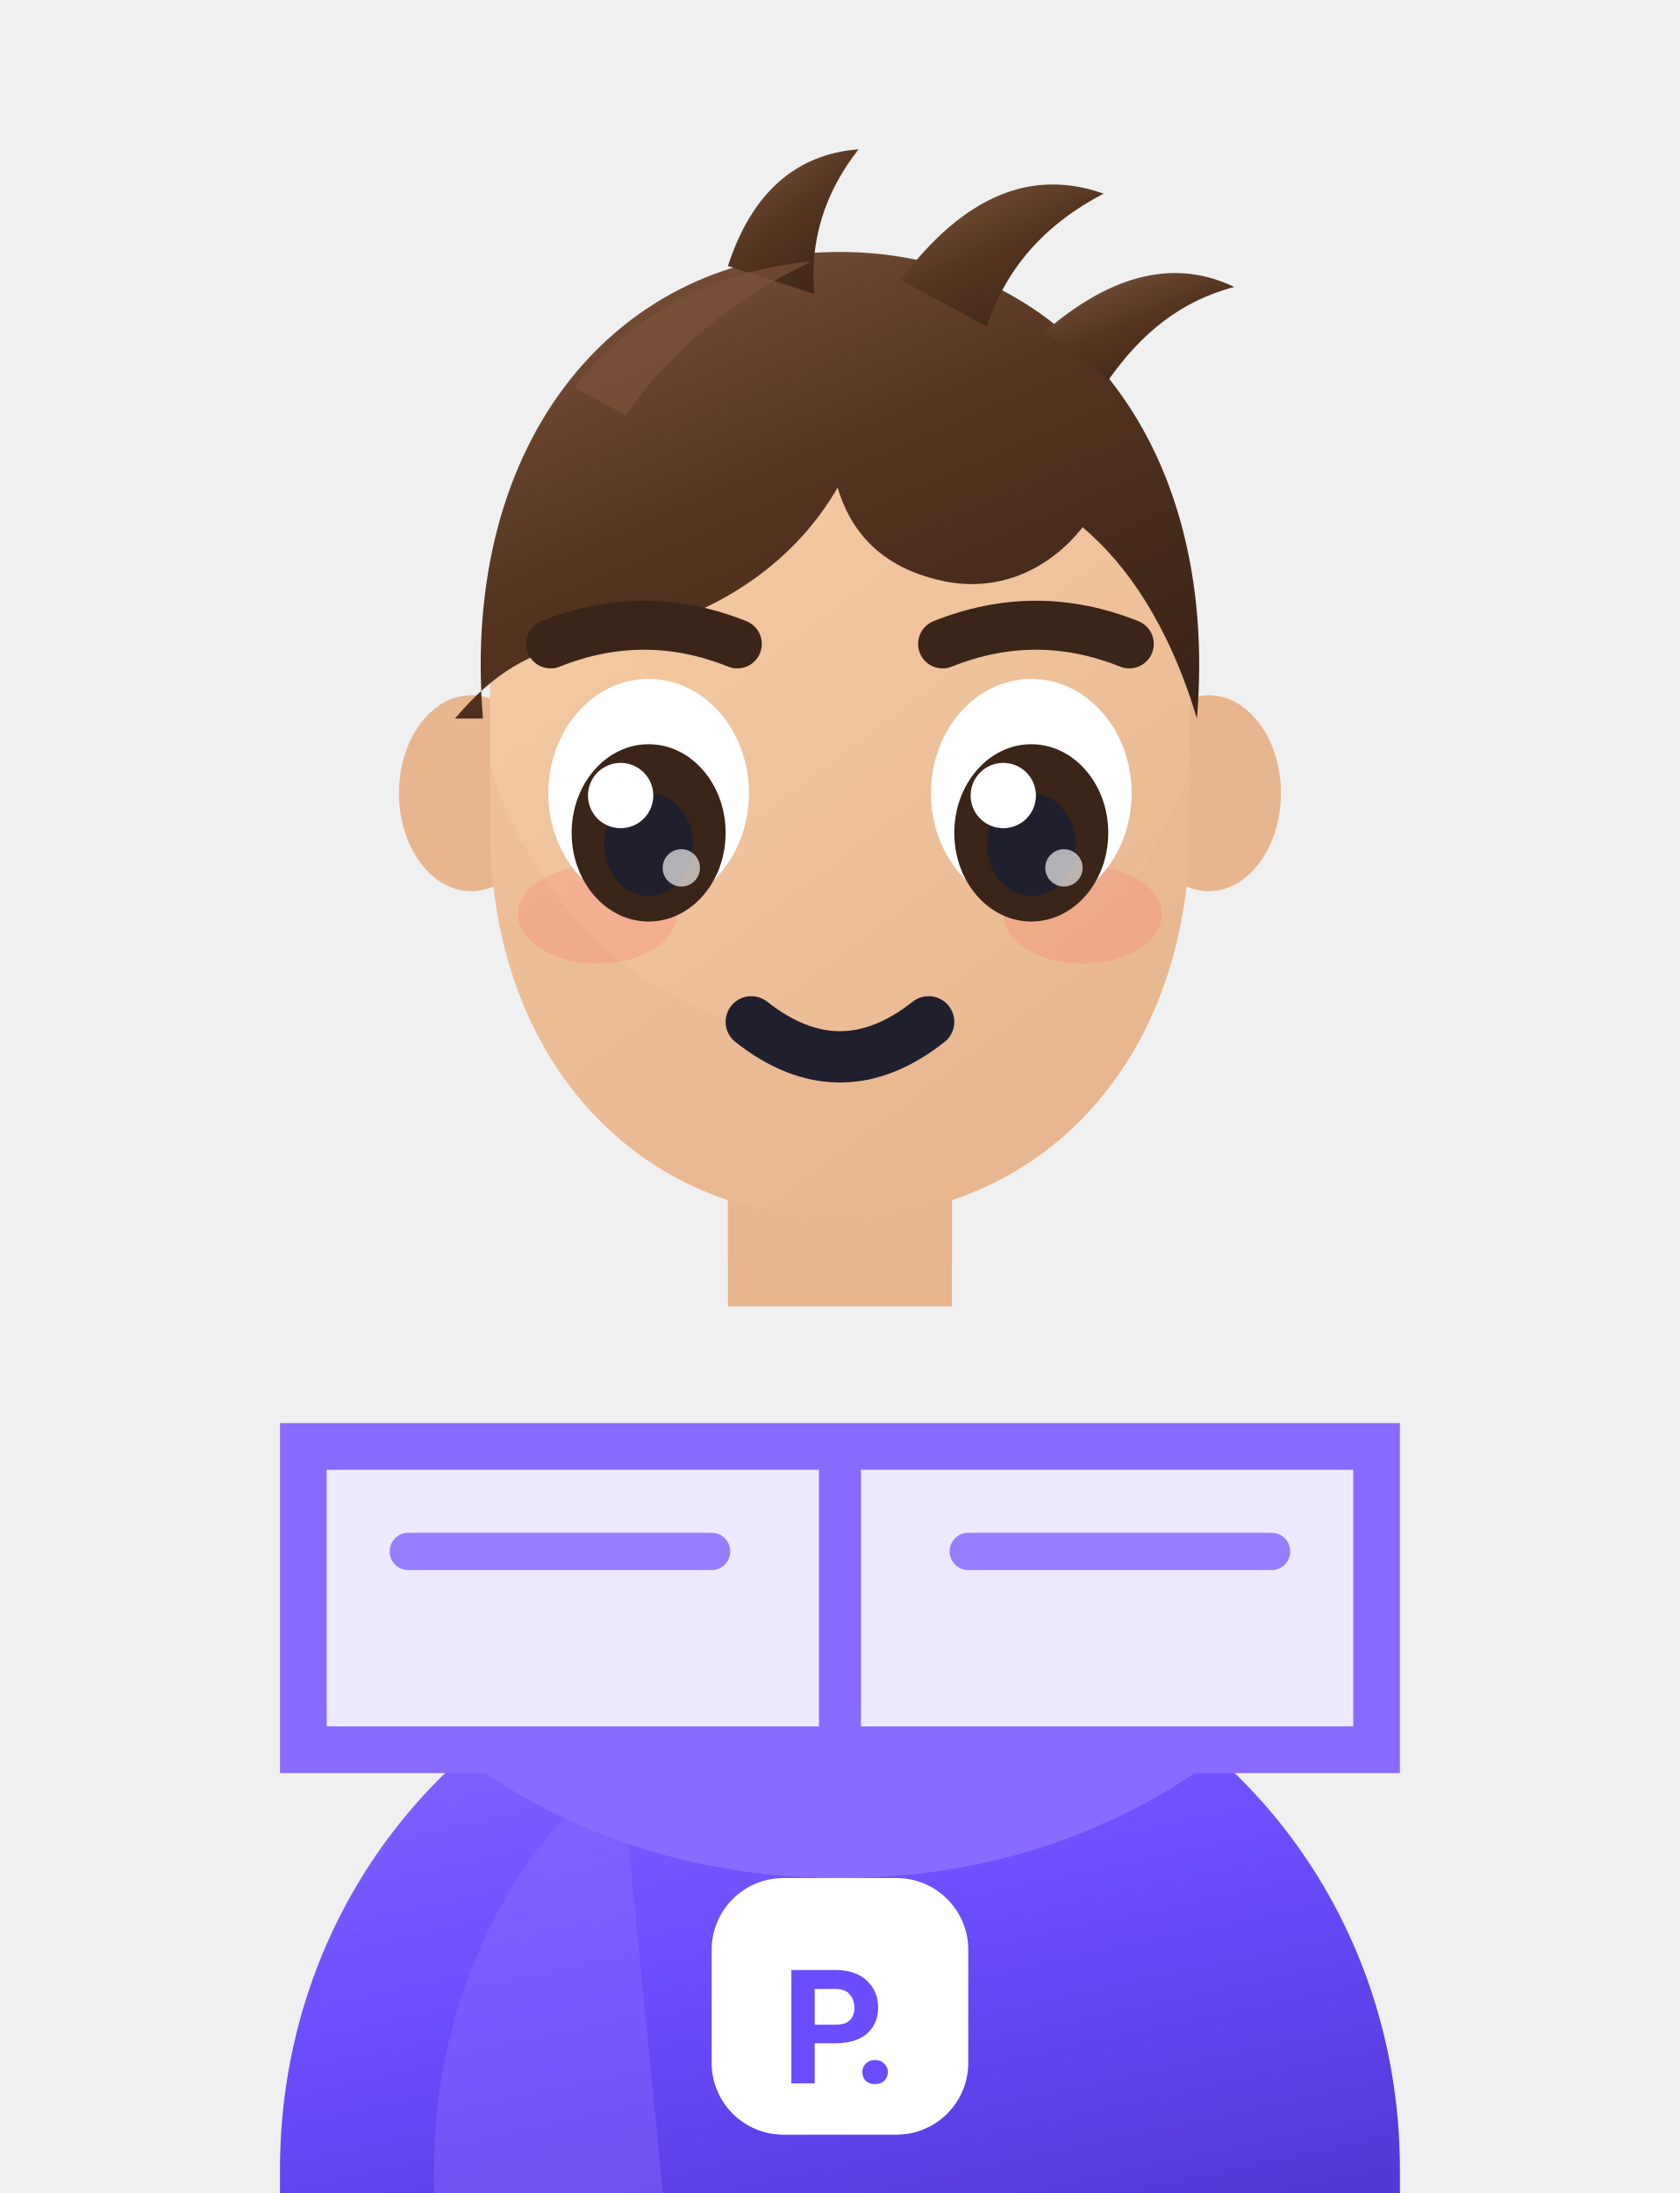
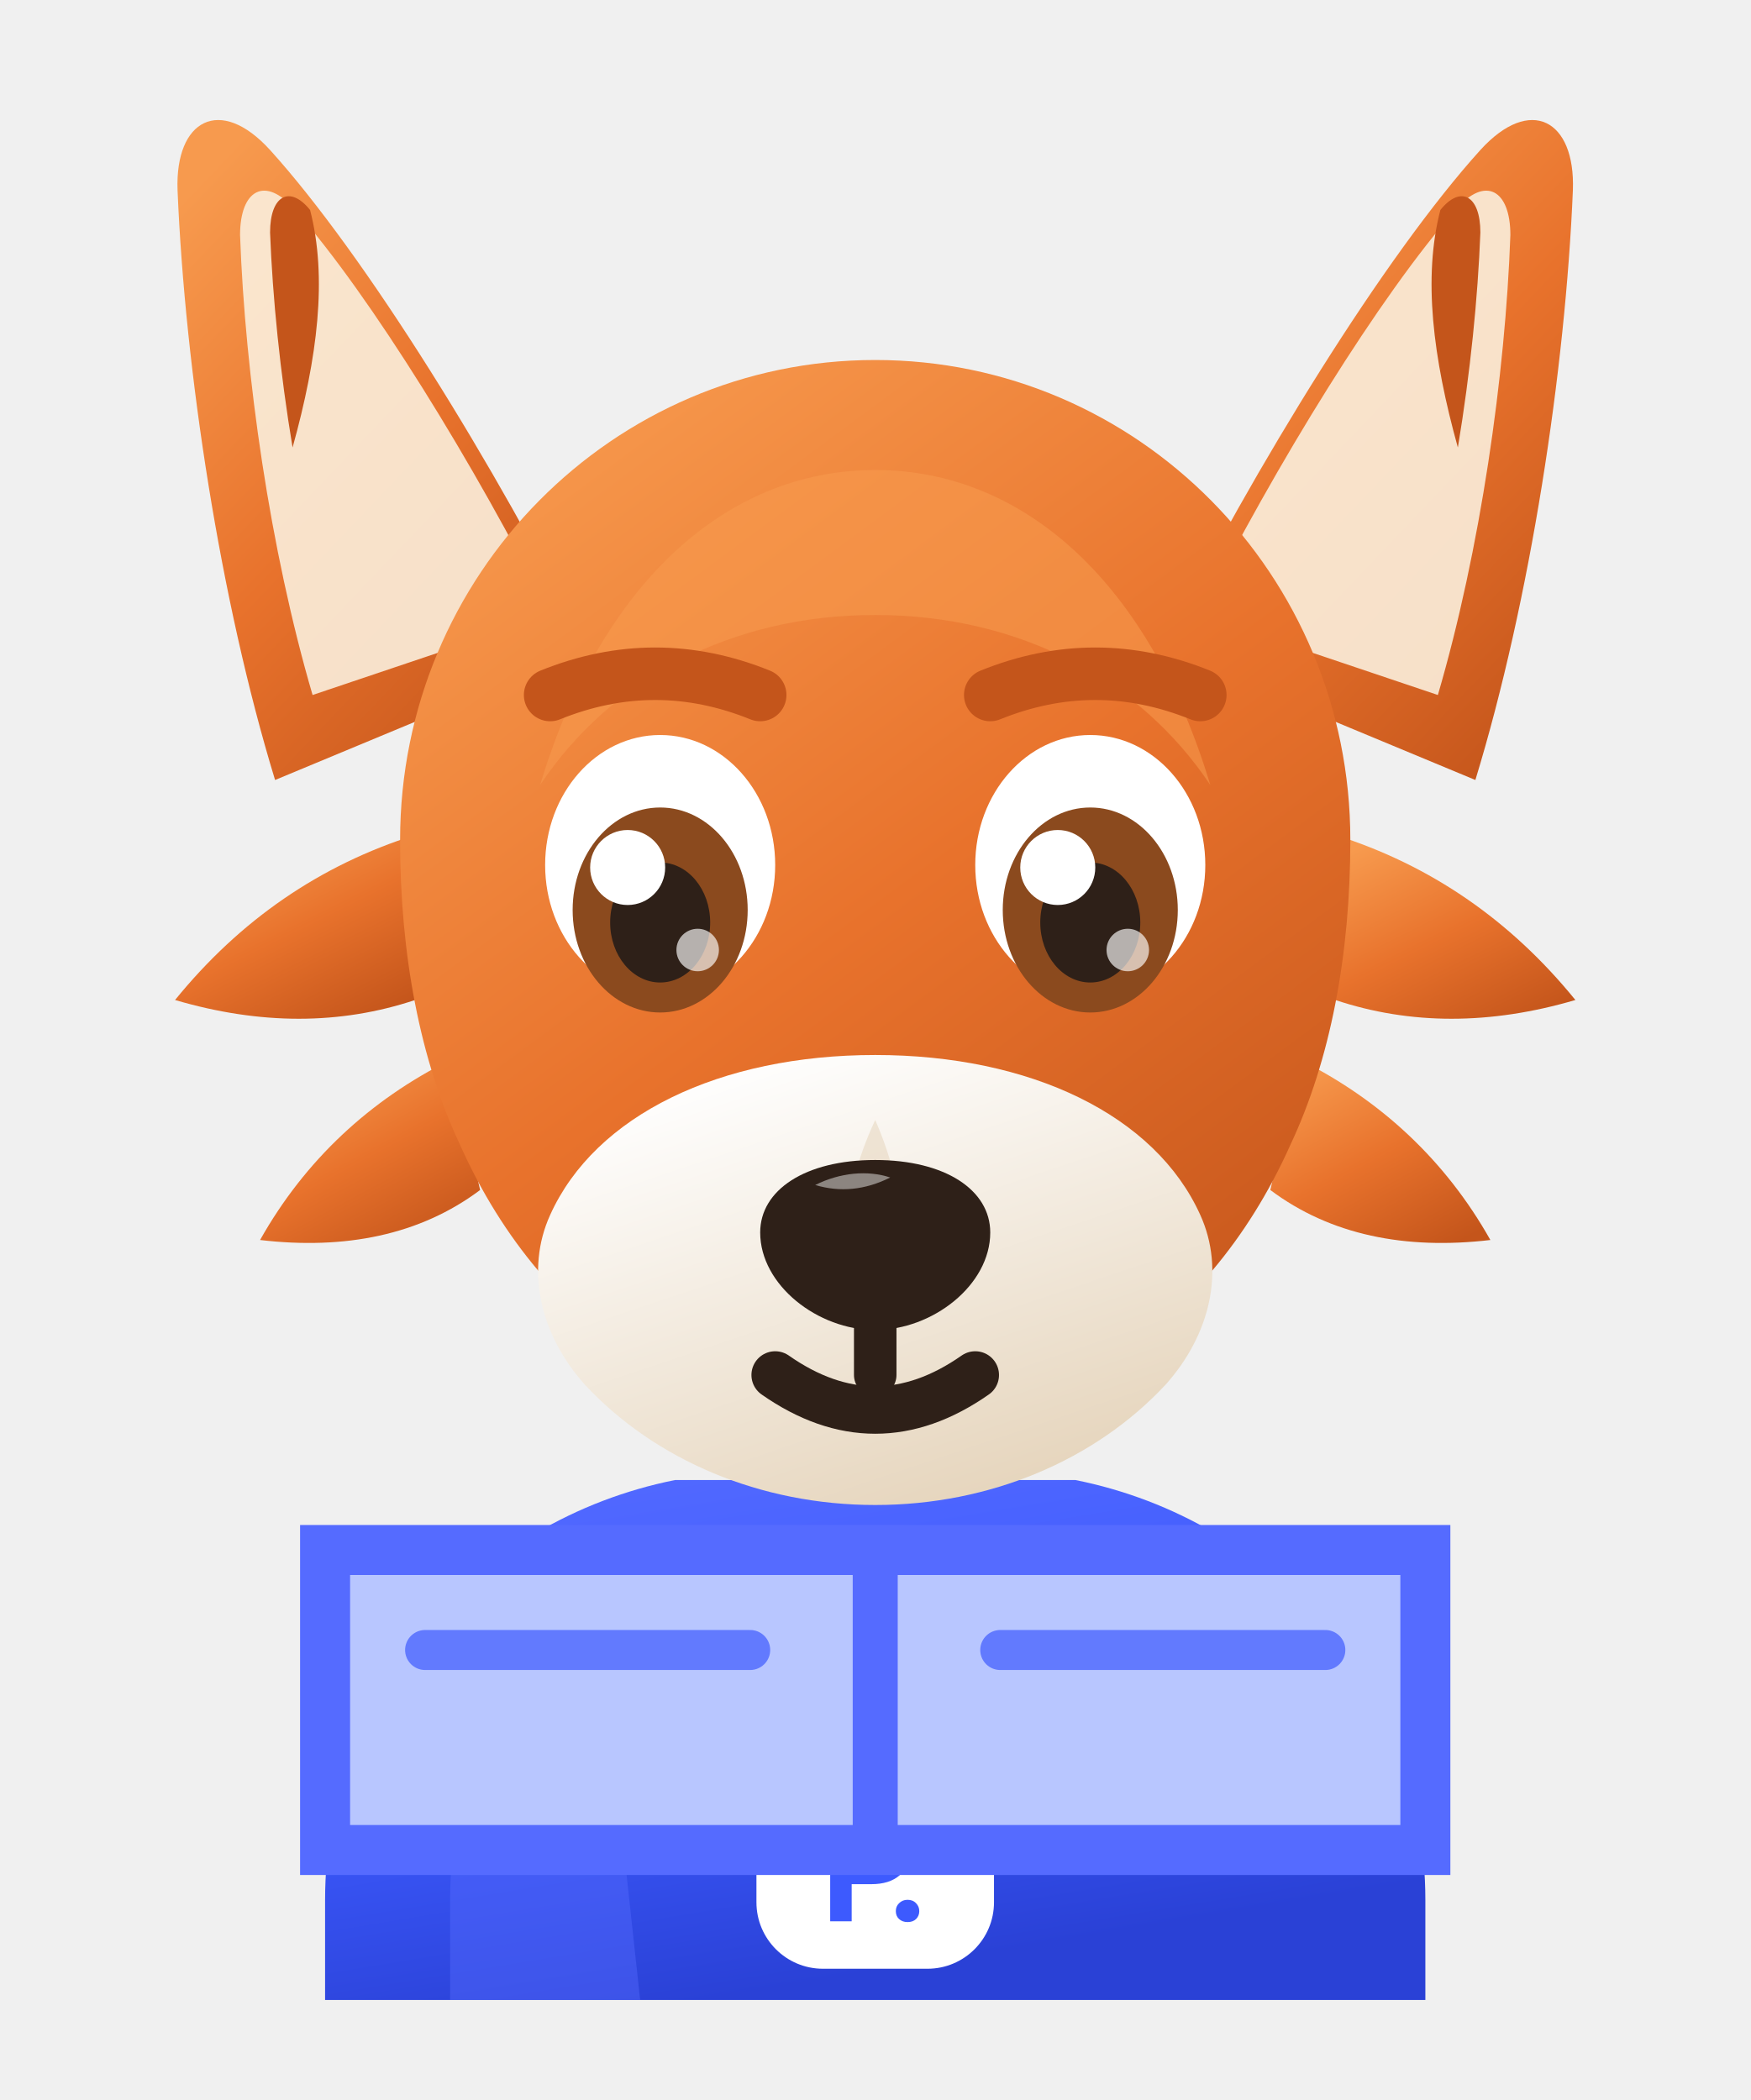
- <svg xmlns="http://www.w3.org/2000/svg" viewBox="14 1 72 94" width="72" height="94">
+ <svg xmlns="http://www.w3.org/2000/svg" viewBox="15 0 70 84" width="70" height="84">
  <defs>
    <linearGradient id="hoodie" x1="0" y1="0" x2=".35" y2="1">
-       <stop offset="0" stop-color="#8A6BFF" />
-       <stop offset=".55" stop-color="#6C4CFF" />
-       <stop offset="1" stop-color="#5238D6" />
+       <stop offset="0" stop-color="#556BFF" />
+       <stop offset=".55" stop-color="#3D5AFE" />
+       <stop offset="1" stop-color="#2A41D6" />
    </linearGradient>
-     <linearGradient id="skin" x1=".25" y1="0" x2=".8" y2="1">
-       <stop offset="0" stop-color="#F6CFA8" />
-       <stop offset="1" stop-color="#E7B68E" />
+     <linearGradient id="fur" x1=".2" y1="0" x2=".85" y2="1">
+       <stop offset="0" stop-color="#F79A4E" />
+       <stop offset=".5" stop-color="#E8722C" />
+       <stop offset="1" stop-color="#C4551B" />
    </linearGradient>
-     <linearGradient id="hair" x1=".2" y1="0" x2=".9" y2="1">
-       <stop offset="0" stop-color="#7A5138" />
-       <stop offset=".45" stop-color="#54341F" />
-       <stop offset="1" stop-color="#3B2418" />
+     <linearGradient id="cream" x1=".3" y1="0" x2=".8" y2="1">
+       <stop offset="0" stop-color="#FFFFFF" />
+       <stop offset="1" stop-color="#E4D2B8" />
    </linearGradient>
    <linearGradient id="legs" x1="0" y1="0" x2="1" y2=".2">
-       <stop offset="0" stop-color="#2D2D3F" />
-       <stop offset="1" stop-color="#1F1F2E" />
+       <stop offset="0" stop-color="#2D3342" />
+       <stop offset="1" stop-color="#1E2430" />
    </linearGradient>
  </defs>
  <g>
-     <path d="M45.2 44h9.6v13h-9.6Z" fill="#E7B68E" />
-     <path d="M26 101v-7c0-11.6 8-20.8 18-22.8h12c10 2 18 11.2 18 22.8v7Z" fill="url(#hoodie)" />
-     <path d="M32.6 101v-7c0-7 3-13.4 8-17.4L43 101Z" fill="#8A6BFF" opacity=".42" />
-     <path d="M37 67.4c3.8 5.4 8.2 8 13 8s9.2-2.6 13-8c3.2 1.1 5.8 2.8 7.6 4.8-5 5.8-12.1 9.3-20.6 9.3s-15.6-3.5-20.6-9.3c1.8-2 4.4-3.7 7.6-4.8Z" fill="#8A6BFF" />
-     <rect x="44.5" y="81.5" width="11" height="11" rx="3.08" fill="#FFFFFF" />
-     <text x="50" y="90.3" text-anchor="middle" font-family="system-ui,-apple-system,Segoe UI,Roboto,sans-serif" font-size="6.82" font-weight="700" fill="#6C4CFF">P.</text>
+     <path d="M44.6 61.8c1.6 3.2 3.4 5.6 5.4 7.2 2-1.6 3.8-4 5.4-7.2 2.5 1.1 4.4 2.7 5.7 4.7-2.1 6.2-5.8 9.6-11.1 9.6s-9-3.4-11.1-9.6c1.3-2 3.2-3.6 5.7-4.7Z" fill="url(#cream)" />
+     <path d="M28 80v-4c0-8.4 6-15.2 14-16.8h16c8 1.6 14 8.4 14 16.8v4Z" fill="url(#hoodie)" />
+     <path d="M33 80v-4c0-5 2.2-9.6 5.8-12.6L40.6 80Z" fill="#556BFF" opacity=".42" />
+     <path d="M41 61.4c2.6 3.4 5.6 5.1 9 5.1s6.4-1.7 9-5.1c2.2.8 4 1.9 5.4 3.3-3.1 3.6-8 5.8-14.4 5.8s-11.3-2.2-14.4-5.8c1.4-1.4 3.2-2.5 5.4-3.3Z" fill="#556BFF" />
+     <rect x="45.25" y="69.25" width="9.5" height="9.5" rx="2.66" fill="#FFFFFF" />
+     <text x="50" y="76.85" text-anchor="middle" font-family="system-ui,-apple-system,Segoe UI,Roboto,sans-serif" font-size="5.89" font-weight="700" fill="#3D5AFE">P.</text>
  </g>
  <g id="head">
-     <path d="M45.2 44h9.6v11h-9.6Z" fill="#E7B68E" />
-     <path d="M45.2 44h9.6v4.6c-3.4 1.4-6.6 1.4-9.6 0Z" fill="#D2966B" opacity=".55" />
-     <ellipse cx="34.2" cy="35" rx="3.1" ry="4.2" fill="#E7B68E" />
-     <ellipse cx="65.8" cy="35" rx="3.1" ry="4.2" fill="#E7B68E" />
-     <path d="M35 30.4c0-10.8 6.7-18 15-18s15 7.2 15 18v6c0 10.2-6.5 16.8-15 16.8S35 46.6 35 36.4Z" fill="url(#skin)" />
-     <path d="M50 53.2c-8.5 0-15-6.6-15-16.8v-2.6c2.2 7 7.8 11.6 15 11.6s12.8-4.6 15-11.6v2.6c0 10.2-6.5 16.8-15 16.8Z" fill="#E7B68E" opacity=".38" />
-     <ellipse cx="39.6" cy="40.2" rx="3.4" ry="2.1" fill="#FF6B6B" opacity=".22" />
-     <ellipse cx="60.4" cy="40.2" rx="3.4" ry="2.1" fill="#FF6B6B" opacity=".22" />
-     <g fill="url(#hair)">
-       <path d="M34.7 31.8C33.7 19.8 40.5 11.8 50 11.8s16.3 8 15.3 20c-1.2-4-3-6.6-4.9-8.2-1.5 1.9-3.7 2.8-6 2.3-2.8-.6-4-2.3-4.5-4-1.9 3.3-5.5 5.9-10.7 6.6-2.4.3-4.1 1.4-5.7 3.3Z" />
-       <path d="M52.6 13c2.7-3.6 5.6-4.8 8.7-3.7-2.5 1.3-4.2 3.2-5 5.7Z" />
-       <path d="M45.2 12.4c1-3.1 2.9-4.8 5.6-5-1.5 1.9-2.1 4-1.9 6.2Z" />
-       <path d="M58.8 15.2c2.9-2.5 5.6-3.1 8.1-1.9-2.3.6-4 2-5.4 4Z" />
-     </g>
-     <path d="M38.6 17.6c2.6-3.2 6-5 10.2-5.4-3.4 1.6-6 3.8-8 6.6Z" fill="#7A5138" opacity=".7" />
-     <path d="M37.6 28.6q4-1.6 8 0M54.4 28.6q4-1.6 8 0" stroke="#3B2418" stroke-width="2.1" fill="none" stroke-linecap="round" />
-     <ellipse cx="41.8" cy="35" rx="4.3" ry="4.9" fill="#FFFFFF" />
-     <ellipse cx="41.8" cy="36.7" rx="3.3" ry="3.8" fill="#3B2418" />
-     <ellipse cx="41.8" cy="37.2" rx="1.9" ry="2.2" fill="#1F1F2E" />
-     <circle cx="40.6" cy="35.1" r="1.4" fill="#FFFFFF" />
-     <circle cx="43.2" cy="38.2" r=".8" fill="#FFFFFF" opacity=".65" />
-     <ellipse cx="58.2" cy="35" rx="4.3" ry="4.9" fill="#FFFFFF" />
-     <ellipse cx="58.2" cy="36.7" rx="3.3" ry="3.8" fill="#3B2418" />
-     <ellipse cx="58.2" cy="37.2" rx="1.9" ry="2.2" fill="#1F1F2E" />
-     <circle cx="57.0" cy="35.1" r="1.4" fill="#FFFFFF" />
-     <circle cx="59.6" cy="38.2" r=".8" fill="#FFFFFF" opacity=".65" />
-     <path d="M46.2 44.8q3.8 3 7.6 0" stroke="#1F1F2E" stroke-width="2.2" fill="none" stroke-linecap="round" />
+     <path d="M38.5 26C34.8 18.6 29.6 10.2 25.8 6c-2-2.2-3.8-1.2-3.7 1.6.3 7.2 1.7 16.4 3.9 23.6Z" fill="url(#fur)" />
+     <path d="M37 24.6c-3-6-7.2-12.8-10.2-16.2-1.2-1.4-2.2-.8-2.2 1 .2 5.6 1.2 12.6 2.9 18.4Z" fill="#FBEEDC" opacity=".9" />
+     <path d="M27.4 8.4c-.8-1-1.6-.6-1.6.9.1 2.6.4 5.6.9 8.6 1-3.6 1.4-6.8.7-9.5Z" fill="#C4551B" />
+     <path d="M61.5 26C65.2 18.6 70.4 10.2 74.2 6c2-2.2 3.8-1.2 3.7 1.6-.3 7.2-1.7 16.4-3.9 23.6Z" fill="url(#fur)" />
+     <path d="M63 24.6c3-6 7.2-12.8 10.2-16.2 1.2-1.4 2.2-.8 2.2 1-.2 5.6-1.2 12.6-2.9 18.4Z" fill="#FBEEDC" opacity=".9" />
+     <path d="M72.6 8.4c.8-1 1.6-.6 1.6.9-.1 2.6-.4 5.6-.9 8.6-1-3.6-1.4-6.8-.7-9.5Z" fill="#C4551B" />
+     <path d="M31.6 33.4c-3.8 1.2-7 3.4-9.6 6.6 3.4 1 6.6 1 9.6 0Z" fill="url(#fur)" />
+     <path d="M33 42.4c-3.2 1.6-5.8 4-7.6 7.2 3.4.4 6.4-.2 8.8-2Z" fill="url(#fur)" />
+     <path d="M68.4 33.4c3.8 1.2 7 3.4 9.6 6.6-3.4 1-6.6 1-9.6 0Z" fill="url(#fur)" />
+     <path d="M67 42.4c3.2 1.6 5.8 4 7.6 7.2-3.4.4-6.4-.2-8.8-2Z" fill="url(#fur)" />
+     <path d="M31 33.6c0-10.6 8.5-19.2 19-19.2s19 8.6 19 19.2c0 4.6-.8 8.8-2.4 12.2-1.7 3.8-4.2 6.7-7.2 8.6-2.9 1.9-6.2 2.9-9.4 2.9s-6.5-1-9.4-2.9c-3-1.9-5.5-4.8-7.2-8.6C31.8 42.4 31 38.2 31 33.6Z" fill="url(#fur)" />
+     <path d="M50 24.6c5.8 0 10.6 2.6 13.4 6.8-2.4-8-7.4-12.6-13.4-12.6s-11 4.6-13.4 12.6c2.8-4.2 7.6-6.8 13.4-6.8Z" fill="#F79A4E" opacity=".55" />
+     <path d="M50 60.2c-4.6 0-8.8-1.8-11.6-4.8-1.8-2-2.4-4.6-1.4-6.8 1.8-4 6.8-6.4 13-6.4s11.2 2.4 13 6.4c1 2.2.4 4.8-1.4 6.8-2.8 3-7 4.8-11.6 4.8Z" fill="url(#cream)" />
+     <path d="M50 44.8c1.4 3.2 1.4 6.2 0 9-1.5-2.8-1.5-5.8 0-9Z" fill="#E4D2B8" opacity=".5" />
+     <path d="M50 46.4c2.8 0 4.6 1.2 4.6 2.9 0 2.1-2.3 3.9-4.6 3.9s-4.6-1.8-4.6-3.9c0-1.7 1.8-2.9 4.6-2.9Z" fill="#2E2018" />
+     <path d="M47.6 47.4c1-.5 2.1-.6 3-.3-1 .5-2 .6-3 .3Z" fill="#FFFFFF" opacity=".45" />
+     <path d="M37 27.8q4.2-1.7 8.4 0M54.6 27.8q4.2-1.7 8.4 0" stroke="#C4551B" stroke-width="2.1" fill="none" stroke-linecap="round" />
+     <ellipse cx="41.4" cy="34.6" rx="4.6" ry="5.2" fill="#FFFFFF" />
+     <ellipse cx="41.4" cy="36.4" rx="3.5" ry="4.1" fill="#8B4A1E" />
+     <ellipse cx="41.4" cy="36.9" rx="2" ry="2.4" fill="#2E2018" />
+     <circle cx="40.1" cy="34.7" r="1.5" fill="#FFFFFF" />
+     <circle cx="42.9" cy="38.0" r=".85" fill="#FFFFFF" opacity=".65" />
+     <ellipse cx="58.6" cy="34.6" rx="4.6" ry="5.2" fill="#FFFFFF" />
+     <ellipse cx="58.6" cy="36.4" rx="3.5" ry="4.1" fill="#8B4A1E" />
+     <ellipse cx="58.6" cy="36.9" rx="2" ry="2.4" fill="#2E2018" />
+     <circle cx="57.3" cy="34.7" r="1.5" fill="#FFFFFF" />
+     <circle cx="60.1" cy="38.0" r=".85" fill="#FFFFFF" opacity=".65" />
+     <path d="M50 52.8v2.2" stroke="#2E2018" stroke-width="1.7" stroke-linecap="round" />
+     <path d="M46 55q4 2.8 8 0" stroke="#2E2018" stroke-width="1.9" fill="none" stroke-linecap="round" />
  </g>
-   <path d="M27 63h46v13H27Z" fill="#EDE9FF" stroke="#8A6BFF" stroke-width="2" />
-   <path d="M50 63v13" stroke="#8A6BFF" stroke-width="1.8" />
-   <path d="M31.5 67.5h13M55.5 67.5h13" stroke="#8A6BFF" stroke-width="1.6" stroke-linecap="round" opacity=".85" />
+   <path d="M28 62h44v12H28Z" fill="#B8C6FF" stroke="#556BFF" stroke-width="2" />
+   <path d="M50 62v12" stroke="#556BFF" stroke-width="1.8" />
+   <path d="M32 66h13M55 66h13" stroke="#3D5AFE" stroke-width="1.6" stroke-linecap="round" opacity=".7" />
</svg>
